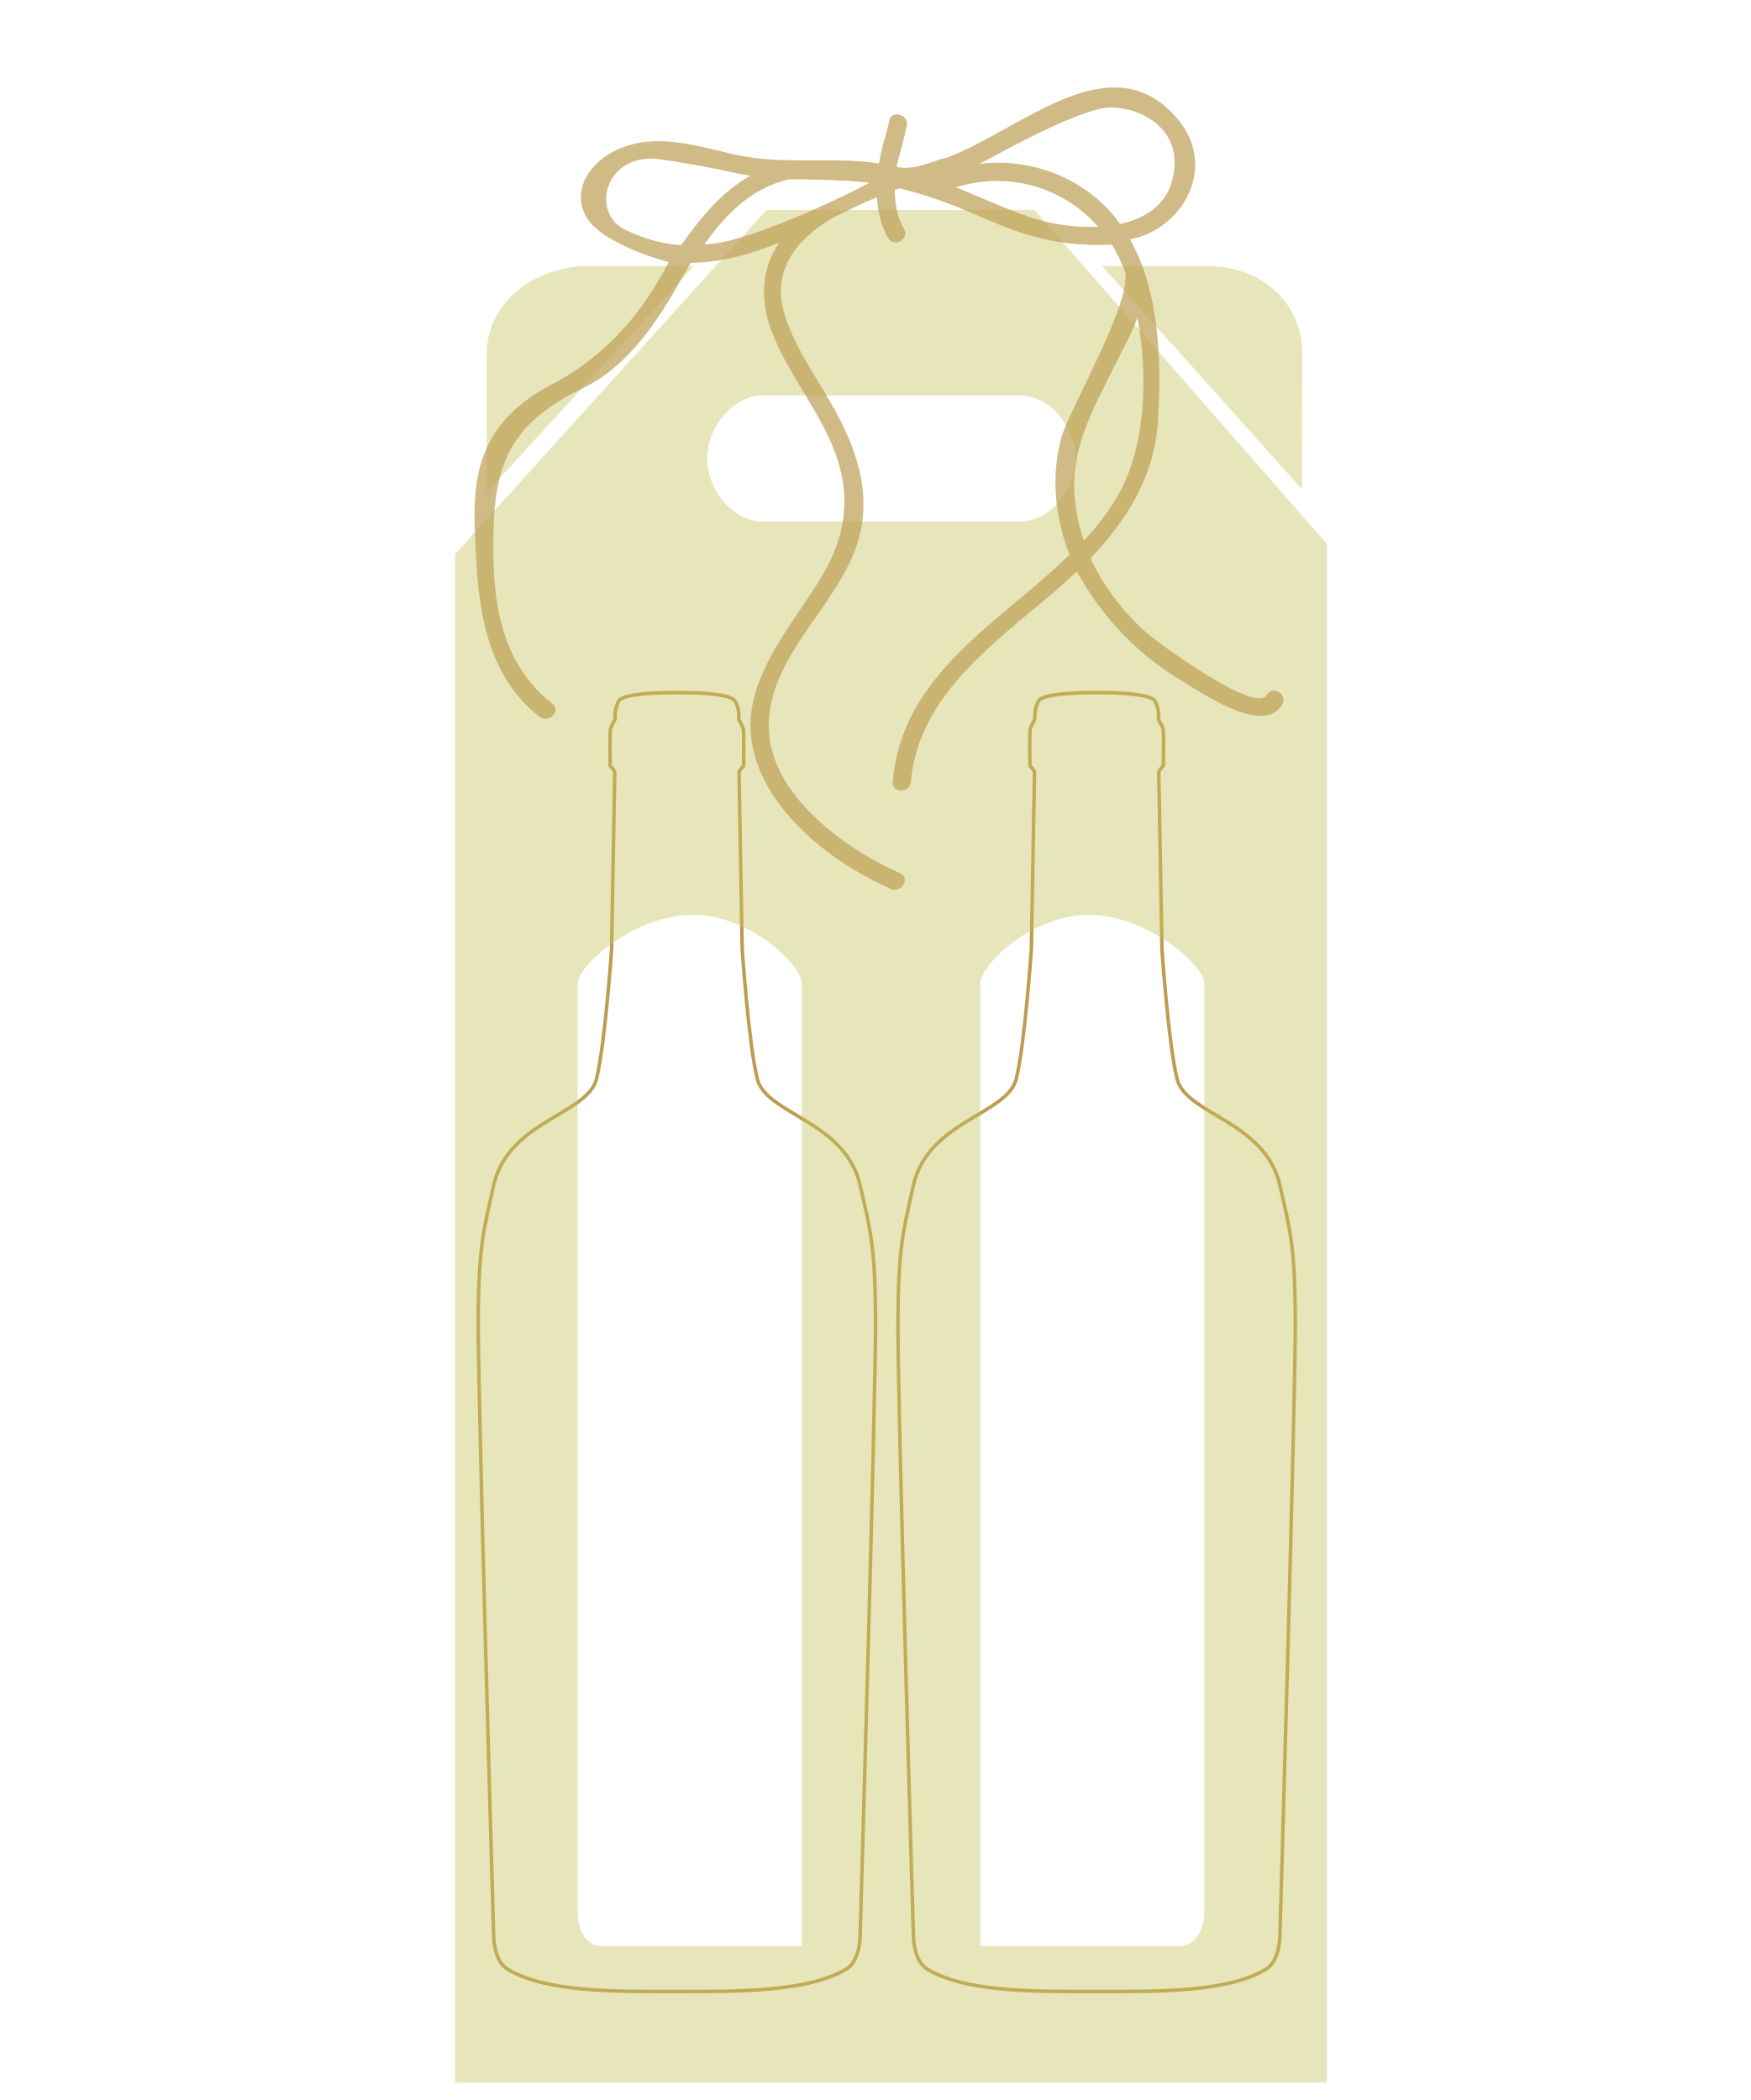
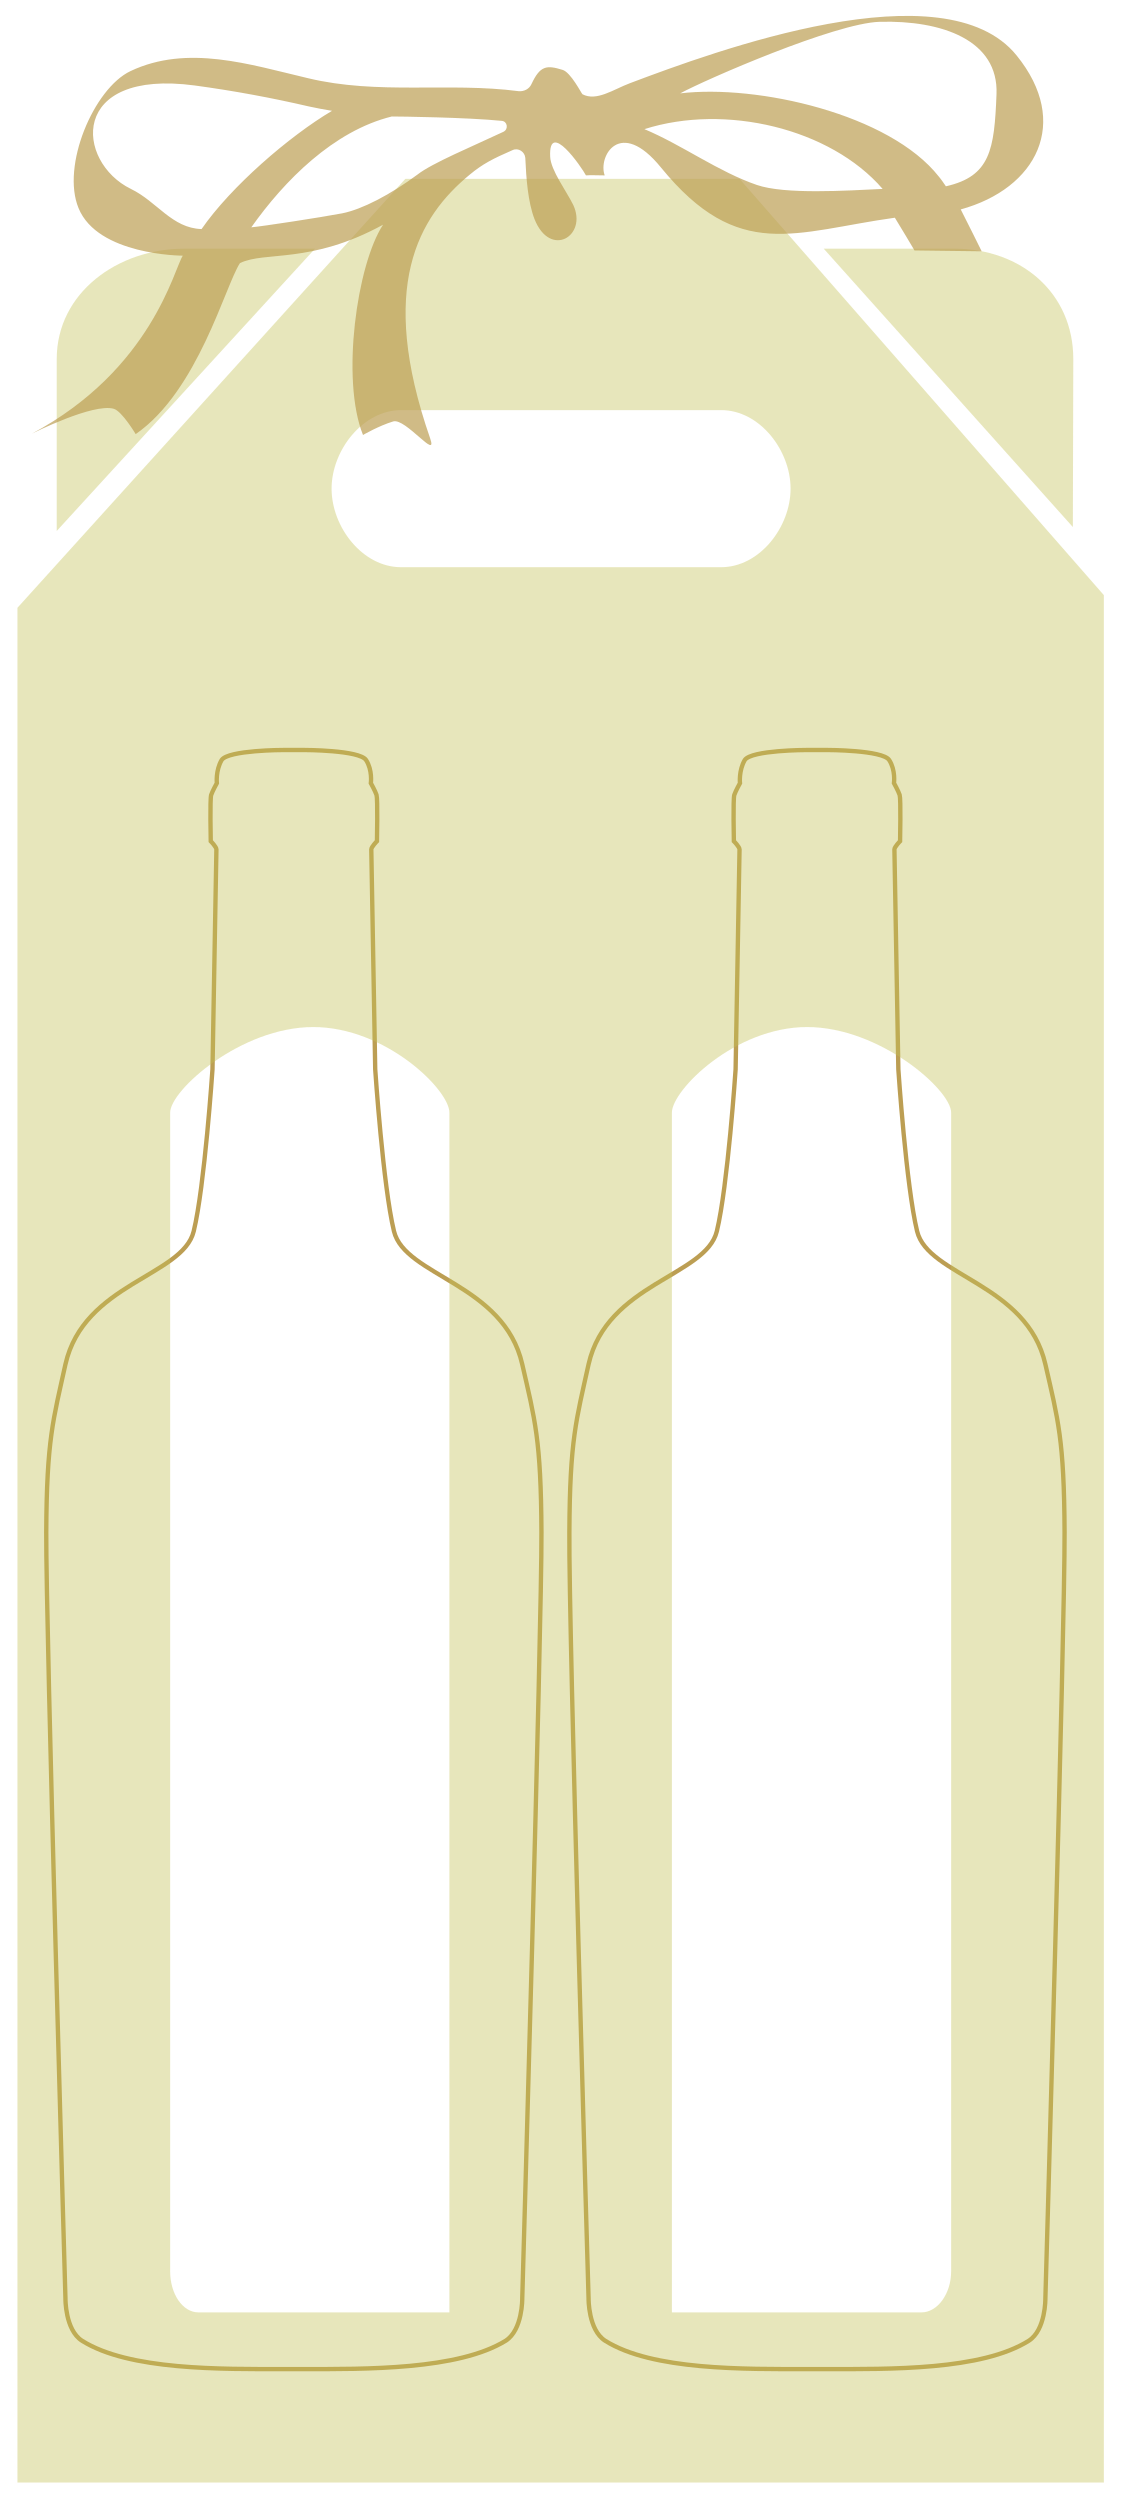
- <svg xmlns="http://www.w3.org/2000/svg" version="1.1" x="0px" y="0px" viewBox="-130 -25 500 600">
+ <svg xmlns="http://www.w3.org/2000/svg" version="1.1" id="Layer_1" x="0px" y="0px" viewBox="0 0 258.2 573" style="enable-background:new 0 0 258.2 573;" xml:space="preserve">
  <style type="text/css">
- 		.st0{stroke:#BC9E53; fill:none;}
- 	</style>
-   <path class="st0" d="M181.4,544c-14.9,0-35.9,0.3-46.7-6.5   c-3.9-2.5-3.8-9.7-3.8-9.7s-4.6-154.4-4.4-175.6c0.1-21.3,1.6-25.8,4.4-38.5c4.2-18.6,26.9-20.2,29.4-30.5   c2.5-10.3,4.3-37.1,4.3-37.1s0.9-49.8,0.9-50.4c0-0.6-1.3-1.9-1.3-1.9s-0.2-9.7,0.1-10.6c0.3-0.9,1.3-2.7,1.3-2.7s-0.3-2.9,1.1-5.3   c1.5-2.3,14.2-2.3,14.2-2.3h4.7c0,0,12.7,0,14.2,2.3c1.5,2.3,1.1,5.3,1.1,5.3s1,1.8,1.3,2.7c0.3,0.9,0.1,10.6,0.1,10.6   s-1.3,1.3-1.3,1.9c0,0.6,0.9,50.4,0.9,50.4s1.8,26.8,4.3,37.1c2.5,10.3,25.2,12,29.4,30.5c2.9,12.7,4.3,17.2,4.4,38.5   c0.1,21.3-4.4,175.6-4.4,175.6s0.1,7.2-3.8,9.7c-10.8,6.8-31.8,6.5-46.7,6.5H181.4z" />
-   <path class="st0" d="M61.5,544c-14.9,0-35.9,0.3-46.7-6.5   c-3.9-2.5-3.8-9.7-3.8-9.7S6.5,373.4,6.6,352.2c0.1-21.3,1.6-25.8,4.4-38.5c4.2-18.6,26.9-20.2,29.4-30.5   c2.5-10.3,4.3-37.1,4.3-37.1s0.9-49.8,0.9-50.4c0-0.6-1.3-1.9-1.3-1.9s-0.2-9.7,0.1-10.6c0.3-0.9,1.3-2.7,1.3-2.7s-0.3-2.9,1.1-5.3   c1.5-2.3,14.2-2.3,14.2-2.3h4.7c0,0,12.7,0,14.2,2.3c1.5,2.3,1.1,5.3,1.1,5.3s1,1.8,1.3,2.7c0.3,0.9,0.1,10.6,0.1,10.6   s-1.3,1.3-1.3,1.9c0,0.6,0.9,50.4,0.9,50.4s1.8,26.8,4.3,37.1c2.5,10.3,25.2,12,29.4,30.5c2.9,12.7,4.3,17.2,4.4,38.5   c0.1,21.3-4.4,175.6-4.4,175.6s0.1,7.2-3.8,9.7C101,544.2,80,544,65.1,544H61.5z" />
-   <path opacity="0.4" fill="#C4C155" d="M165.5,35H88.9L0,133.3V570h249V130.4L165.5,35z M87.9,88h73.4   c8.8,0,15.9,9.2,15.9,18s-7.1,18-15.9,18H87.9c-8.8,0-15.9-9.2-15.9-18S79.2,88,87.9,88z M99,531H41.5c-3.7,0-6.5-4.3-6.5-9.4V256   c0-5.1,16.2-19.6,32.8-19.6c16.6,0,31.2,14.4,31.2,19.6V531z M214,521.6c0,5.1-3.1,9.4-6.8,9.4H150V256c0-5.1,14.4-19.6,31-19.6   c16.6,0,33,14.4,33,19.6V521.6z M9,115.7V76.3C9,61.1,23,51,38.2,51h30L9,115.7z M241.9,114.8L184.8,51h30C230,51,242,61.1,242,76.3   L241.9,114.8z" />
-   <path opacity="0.7" fill="#BC9E53" d="M231.8,173.6c-3.2,5.6-32-15.6-35-18.4c-6.4-5.9-11.7-12.9-15.3-20.7   c10.5-11,18.4-23.6,19.3-39.8c1-16.5,0.4-36.3-8-51.3c15.3-3,25.1-20.9,13.5-34.5c-19-22.3-44.6,3.3-66,11.2   c-3.1,0.5-8.9,3.8-14.2,2.6c0.5-2.6,1.8-6.4,2.9-11.8c0.7-3.2-4.3-4.6-5-1.4c-1.2,5.7-1.8,5.7-2.9,12.2c-13.8-2.1-27.7,0.6-41.5-2.6   c-10.8-2.5-22.6-6.3-33.4-1.3c-6.9,3.2-12.6,10.3-9.3,18.1c3.6,8.7,23.9,13.9,24.1,14C59.5,52.3,50.4,73,27.7,84.8 C4,97.1,5,115.2,5.9,132.5c0.7,13.9,2.1,34.7,18.2,47.3c2.6,2,6.3-1.6,3.7-3.7c-15.4-12-16.9-30.8-16.9-45c0-22.3,3.6-34.6,26-45.4 c17.3-8.3,27.5-31.4,30.4-35.6c8.9-0.1,17.2-2.5,25.3-5.8c-5,7.3-5.9,16.2-1.8,26.4c4.1,10.1,10.9,18.8,15.6,28.6   c6.7,13.9,6.5,26.5-1.4,39.9c-9.1,15.5-24.8,31.4-19.6,51c4.7,17.9,23,31.7,39.1,38.8c3,1.3,5.6-3.1,2.6-4.5 c-15.8-7-37.5-22.6-37.5-42c0-19.3,18-33.1,24.5-50c5.8-14.9,0.9-29.1-6.8-42.4c-4.8-8.3-10.5-16.3-13.3-25.6   c-3.6-12.2,3.5-21.1,13.6-27.1c0.2-0.1,0.3-0.2,0.5-0.3c4.1-2,8.2-4,12.4-5.8c0.2,4.1,1.1,8.1,3.2,11.7c1.7,2.9,6.2,0.3,4.5-2.6   c-1.9-3.3-2.6-7.1-2.6-11.1c0.4-0.2,0.9-0.3,1.3-0.5c6.6,1.6,13.1,3.8,20.1,6.8c11.5,4.9,21.9,10.1,40.6,9.3   c1.5,2.4,2.8,5.1,3.8,7.9c1.8,8.7-15.9,39.3-18.1,46.8c-3.2,11.2-2,23.2,2.2,33.9c-20.2,19.7-47.9,34-50.5,64.9 c-0.3,3.3,4.9,3.3,5.2,0c2-24.4,23.6-39.5,40.7-54.1c2.3-2,4.5-4,6.7-6c8,14.5,18.9,24.8,31.2,32c5.4,3.2,22.4,14.9,27.5,5.9   C237.9,173.3,233.4,170.7,231.8,173.6z M187.5,5.7C196.7,5.9,206,12,205.5,22c-0.4,10.3-7.2,15.2-15.6,17c-0.4-0.6-0.8-1.2-1.3-1.8   c-9.3-11.6-24.3-17.1-38.8-15.4C154.7,19.3,179,5.5,187.5,5.7z M48.7,40.7c-10.4-5-5.7-22.3,9.7-20.2c7.2,1,14.4,2.3,21.5,3.9   c1.5,0.3,2.9,0.6,4.4,0.8C76.1,29.9,70.1,37.2,64.6,45C59,44.8,53.6,43,48.7,40.7z M95.5,26.2c1.8,0,17.2,0.2,22.8,1   c-6.6,3.7-35.7,17.7-47.1,17.6C77.3,36.3,84.4,28.8,95.5,26.2z M164.4,37.1c-7.2-2.4-14.2-5.7-21.3-8.6c15.3-4.7,30.7,0.1,40.6,11.3   C176.8,40.1,169.6,38.9,164.4,37.1z M188.9,78.5c2-4.1,4.4-8.3,6-12.7c3.2,17.2,2.3,37.7-6,51.5c-2.6,4.4-5.8,8.4-9.3,12.2   c-1.1-3.1-1.9-6.4-2.3-9.7C174.9,104.1,182.2,92,188.9,78.5z" />
+ 	.st0{fill:none;stroke:#BC9E53;}
+ 	.st1{opacity:0.4;fill:#C4C155;enable-background:new    ;}
+ 	.st2{opacity:0.7;fill:#BC9E53;enable-background:new    ;}
+ </style>
+   <path class="st0" d="M185.4,543c-14.9,0-35.9,0.3-46.7-6.5c-3.9-2.5-3.8-9.7-3.8-9.7s-4.6-154.4-4.4-175.6  c0.1-21.3,1.6-25.8,4.4-38.5c4.2-18.6,26.9-20.2,29.4-30.5s4.3-37.1,4.3-37.1s0.9-49.8,0.9-50.4c0-0.6-1.3-1.9-1.3-1.9  s-0.2-9.7,0.1-10.6c0.3-0.9,1.3-2.7,1.3-2.7s-0.3-2.9,1.1-5.3c1.5-2.3,14.2-2.3,14.2-2.3h4.7c0,0,12.7,0,14.2,2.3s1.1,5.3,1.1,5.3  s1,1.8,1.3,2.7s0.1,10.6,0.1,10.6s-1.3,1.3-1.3,1.9c0,0.6,0.9,50.4,0.9,50.4s1.8,26.8,4.3,37.1c2.5,10.3,25.2,12,29.4,30.5  c2.9,12.7,4.3,17.2,4.4,38.5c0.1,21.3-4.4,175.6-4.4,175.6s0.1,7.2-3.8,9.7c-10.8,6.8-31.8,6.5-46.7,6.5H185.4z" />
+   <path class="st0" d="M65.5,543c-14.9,0-35.9,0.3-46.7-6.5c-3.9-2.5-3.8-9.7-3.8-9.7s-4.5-154.4-4.4-175.6  c0.1-21.3,1.6-25.8,4.4-38.5c4.2-18.6,26.9-20.2,29.4-30.5s4.3-37.1,4.3-37.1s0.9-49.8,0.9-50.4c0-0.6-1.3-1.9-1.3-1.9  s-0.2-9.7,0.1-10.6c0.3-0.9,1.3-2.7,1.3-2.7s-0.3-2.9,1.1-5.3c1.5-2.3,14.2-2.3,14.2-2.3h4.7c0,0,12.7,0,14.2,2.3s1.1,5.3,1.1,5.3  s1,1.8,1.3,2.7s0.1,10.6,0.1,10.6s-1.3,1.3-1.3,1.9c0,0.6,0.9,50.4,0.9,50.4s1.8,26.8,4.3,37.1c2.5,10.3,25.2,12,29.4,30.5  c2.9,12.7,4.3,17.2,4.4,38.5s-4.4,175.6-4.4,175.6s0.1,7.2-3.8,9.7C105,543.2,84,543,69.1,543H65.5z" />
+   <path class="st1" d="M169.5,41H92.9L4,139.3V569h249V136.4L169.5,41z M91.9,94h73.4c8.8,0,15.9,9.2,15.9,18s-7.1,18-15.9,18H91.9  c-8.8,0-15.9-9.2-15.9-18S83.2,94,91.9,94z M103,530H45.5c-3.7,0-6.5-4.3-6.5-9.4V255c0-5.1,16.2-19.6,32.8-19.6S103,249.8,103,255  V530z M218,520.6c0,5.1-3.1,9.4-6.8,9.4H154V255c0-5.1,14.4-19.6,31-19.6s33,14.4,33,19.6V520.6z M13,121.7V82.3  C13,67.1,27,57,42.2,57h30L13,121.7z M245.9,120.8L188.8,57h30C234,57,246,67.1,246,82.3L245.9,120.8z" />
+   <path id="XMLID_2_" class="st2" d="M31.1,99.5C45.4,89.6,51.6,65.5,55,60.3c5.8-2.8,16.2,0.3,32.8-8.8c-6,9.1-9.7,35.5-4.6,48.2  c0,0,3.6-2.1,6.9-3.1c2.8-0.9,10.3,9.1,8.5,3.9c-12.1-34.8-2.7-50.8,9.1-60.5c2.9-2.4,5.2-3.6,9.8-5.6c1.3-0.6,2.8,0.4,2.9,1.8  c0.2,4.6,0.6,10.1,2.1,14c3.6,9.1,12.2,3.9,8.9-3.2c-1.5-3.1-5.2-8-5.3-11.1c-0.4-8.6,7.2,2.4,8.2,4.3c0.8-0.1,3,0,4.3,0  c-1.6-4.3,3.5-13.4,12.9-1.8c17.8,21.8,30.6,14.7,53.6,11.5c0.9,1.4,4.5,7.5,4.5,7.5l15.4,0.2c0,0-3.8-7.7-4.8-9.6  c17.4-4.8,25.3-19.9,12.8-35.3c-16.5-20.4-69.1-1-88.7,6.4c-3.7,1.4-7.6,4.2-10.8,2.5c-0.2-0.1-2.7-5.1-4.6-5.6  c-3.6-1.1-5.1-1-7.1,3.3c-0.5,1.1-1.7,1.7-2.9,1.6c-16.1-2.1-32.3,0.9-48.4-3c-13.2-3.1-27.5-7.8-40.6-1.6  c-8.4,4-15.9,21.7-11.9,31.4c4.4,10.8,23.6,10.9,23.9,10.9c-2,3-7.1,26.1-34.6,40.8c0,0,14.1-7.1,18.8-5.7  C28,94.3,31.1,99.5,31.1,99.5z M201.6,5c14.3-0.4,27.3,4.2,26.8,16.6c-0.5,12.7-1.4,18.8-11.6,21.1c-0.5-0.7-1-1.5-1.6-2.2  c-11.3-14.4-41.7-21.2-59.3-19.1C161.8,18.2,191.4,5.3,201.6,5z M30,43.3c-12.7-6.2-14.3-27.6,14.7-23.7c8.8,1.2,17.5,2.8,26.1,4.8  c1.8,0.4,3.5,0.7,5.3,1c-9.8,5.8-23.2,17.4-29.9,27.1C39.4,52.3,36,46.2,30,43.3z M89.8,26.7c1.9,0,17.2,0.2,25.2,1  c1.3,0.1,1.6,1.9,0.4,2.5c-7,3.3-16.4,7.2-19.7,9.8C89.5,44.6,83,48,78.4,48.9c-4.7,0.9-18.4,3-20.8,3.2  C65.1,41.5,76.4,30,89.8,26.7z M173.5,42.4c-8.8-3-17.2-9.2-25.8-12.8c18.5-5.9,42.6-0.2,54.6,13.7  C193.9,43.7,179.9,44.6,173.5,42.4z" />
</svg>
